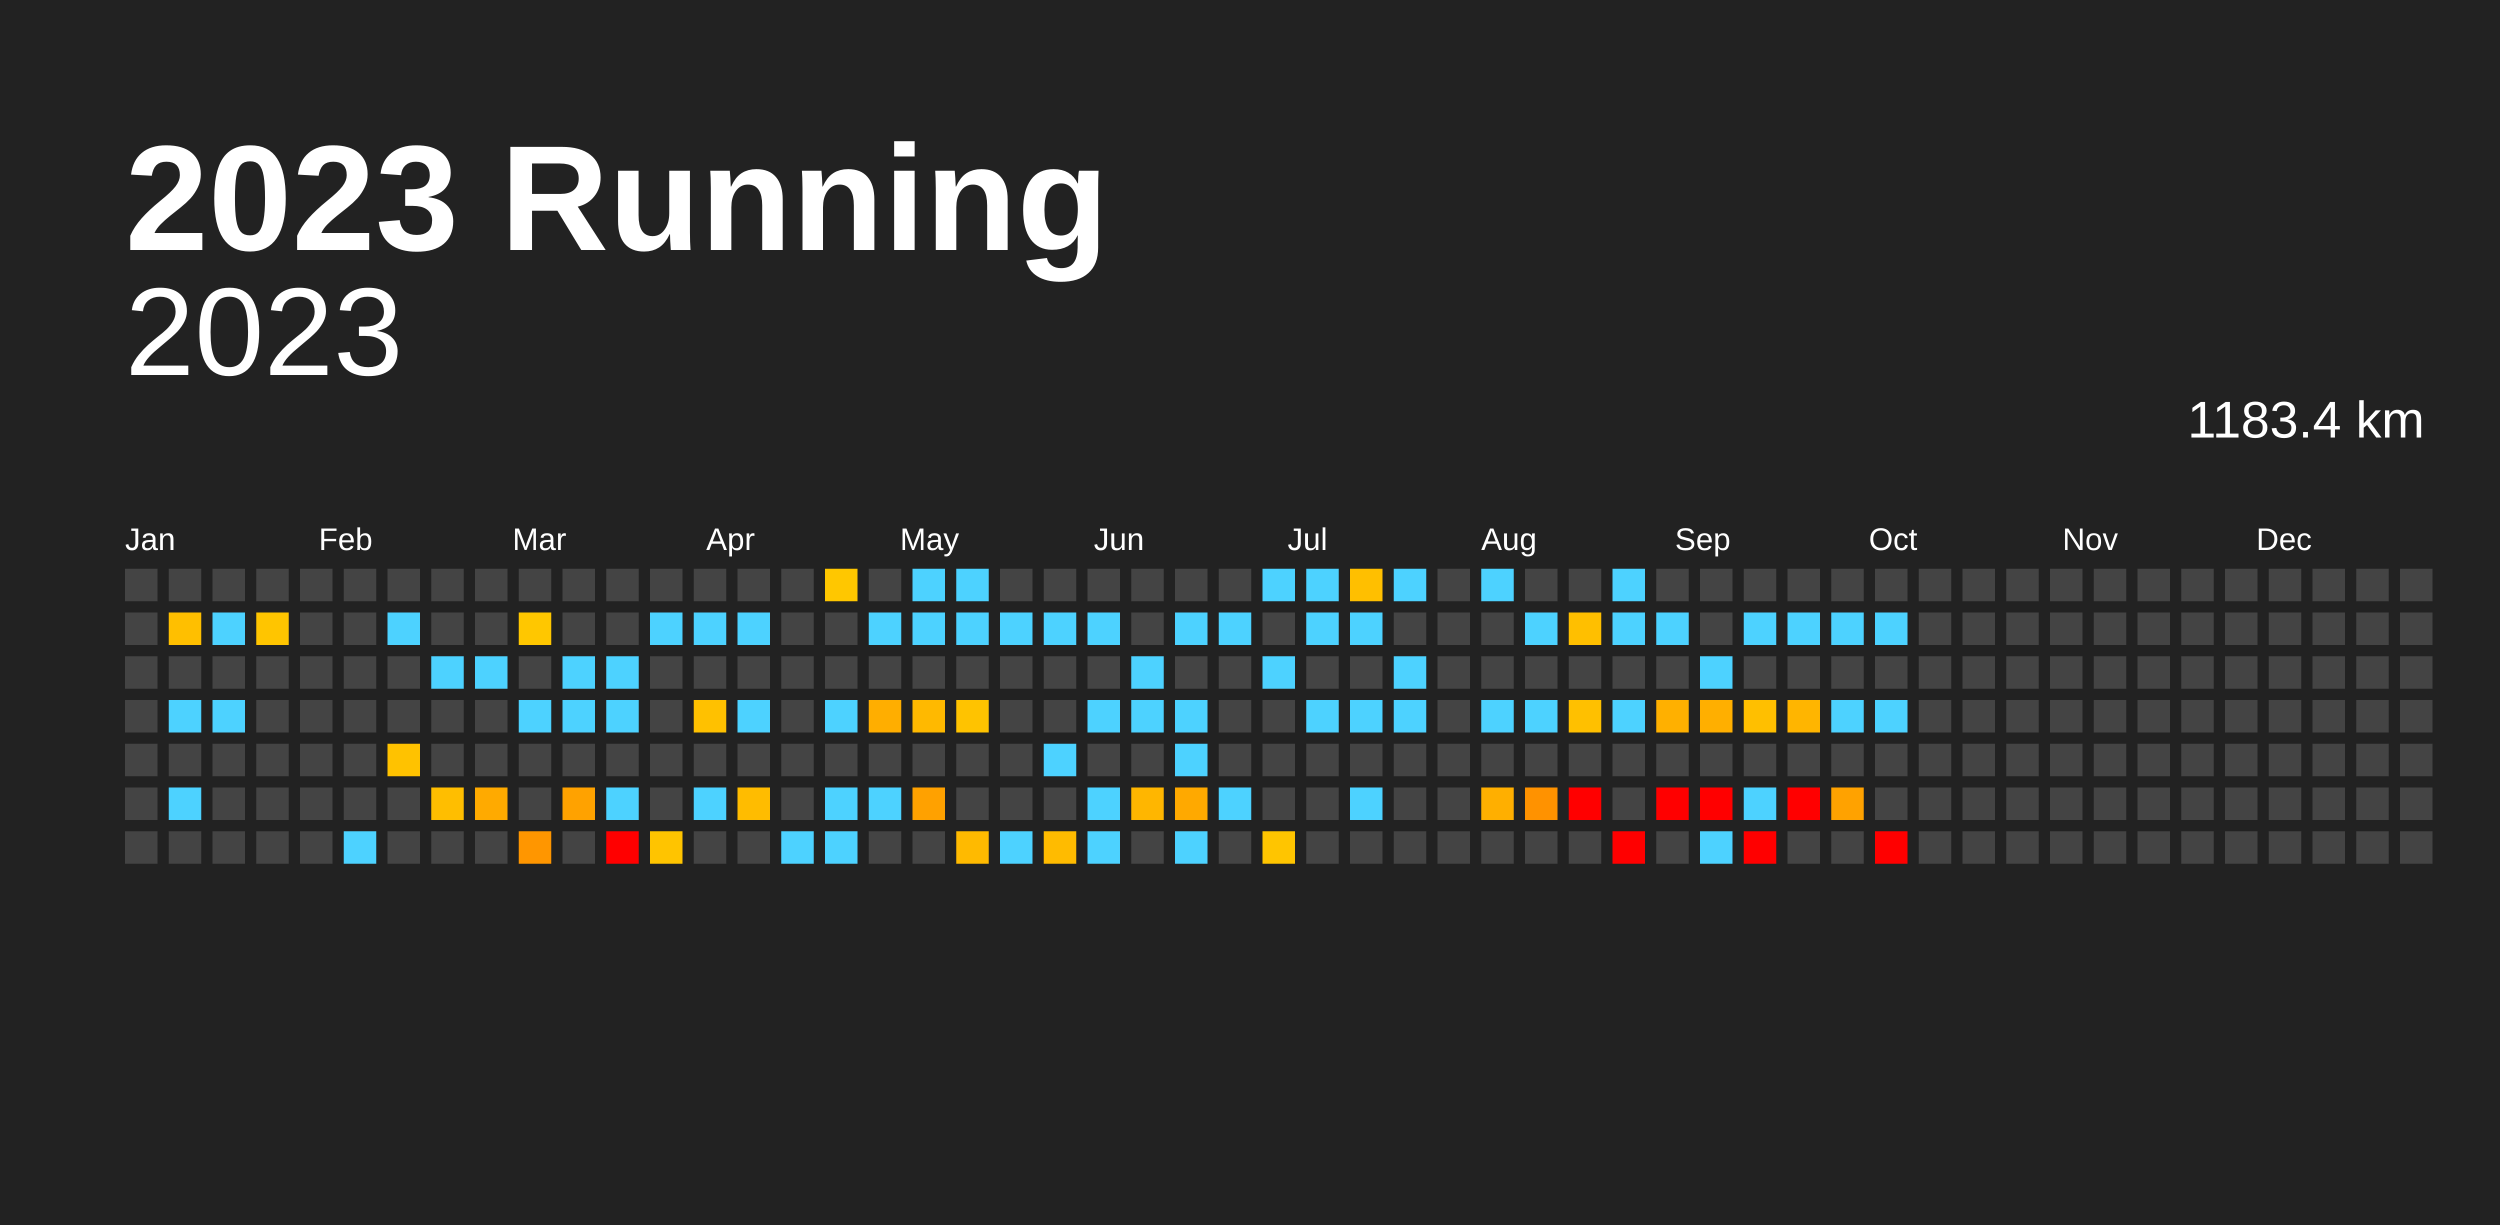
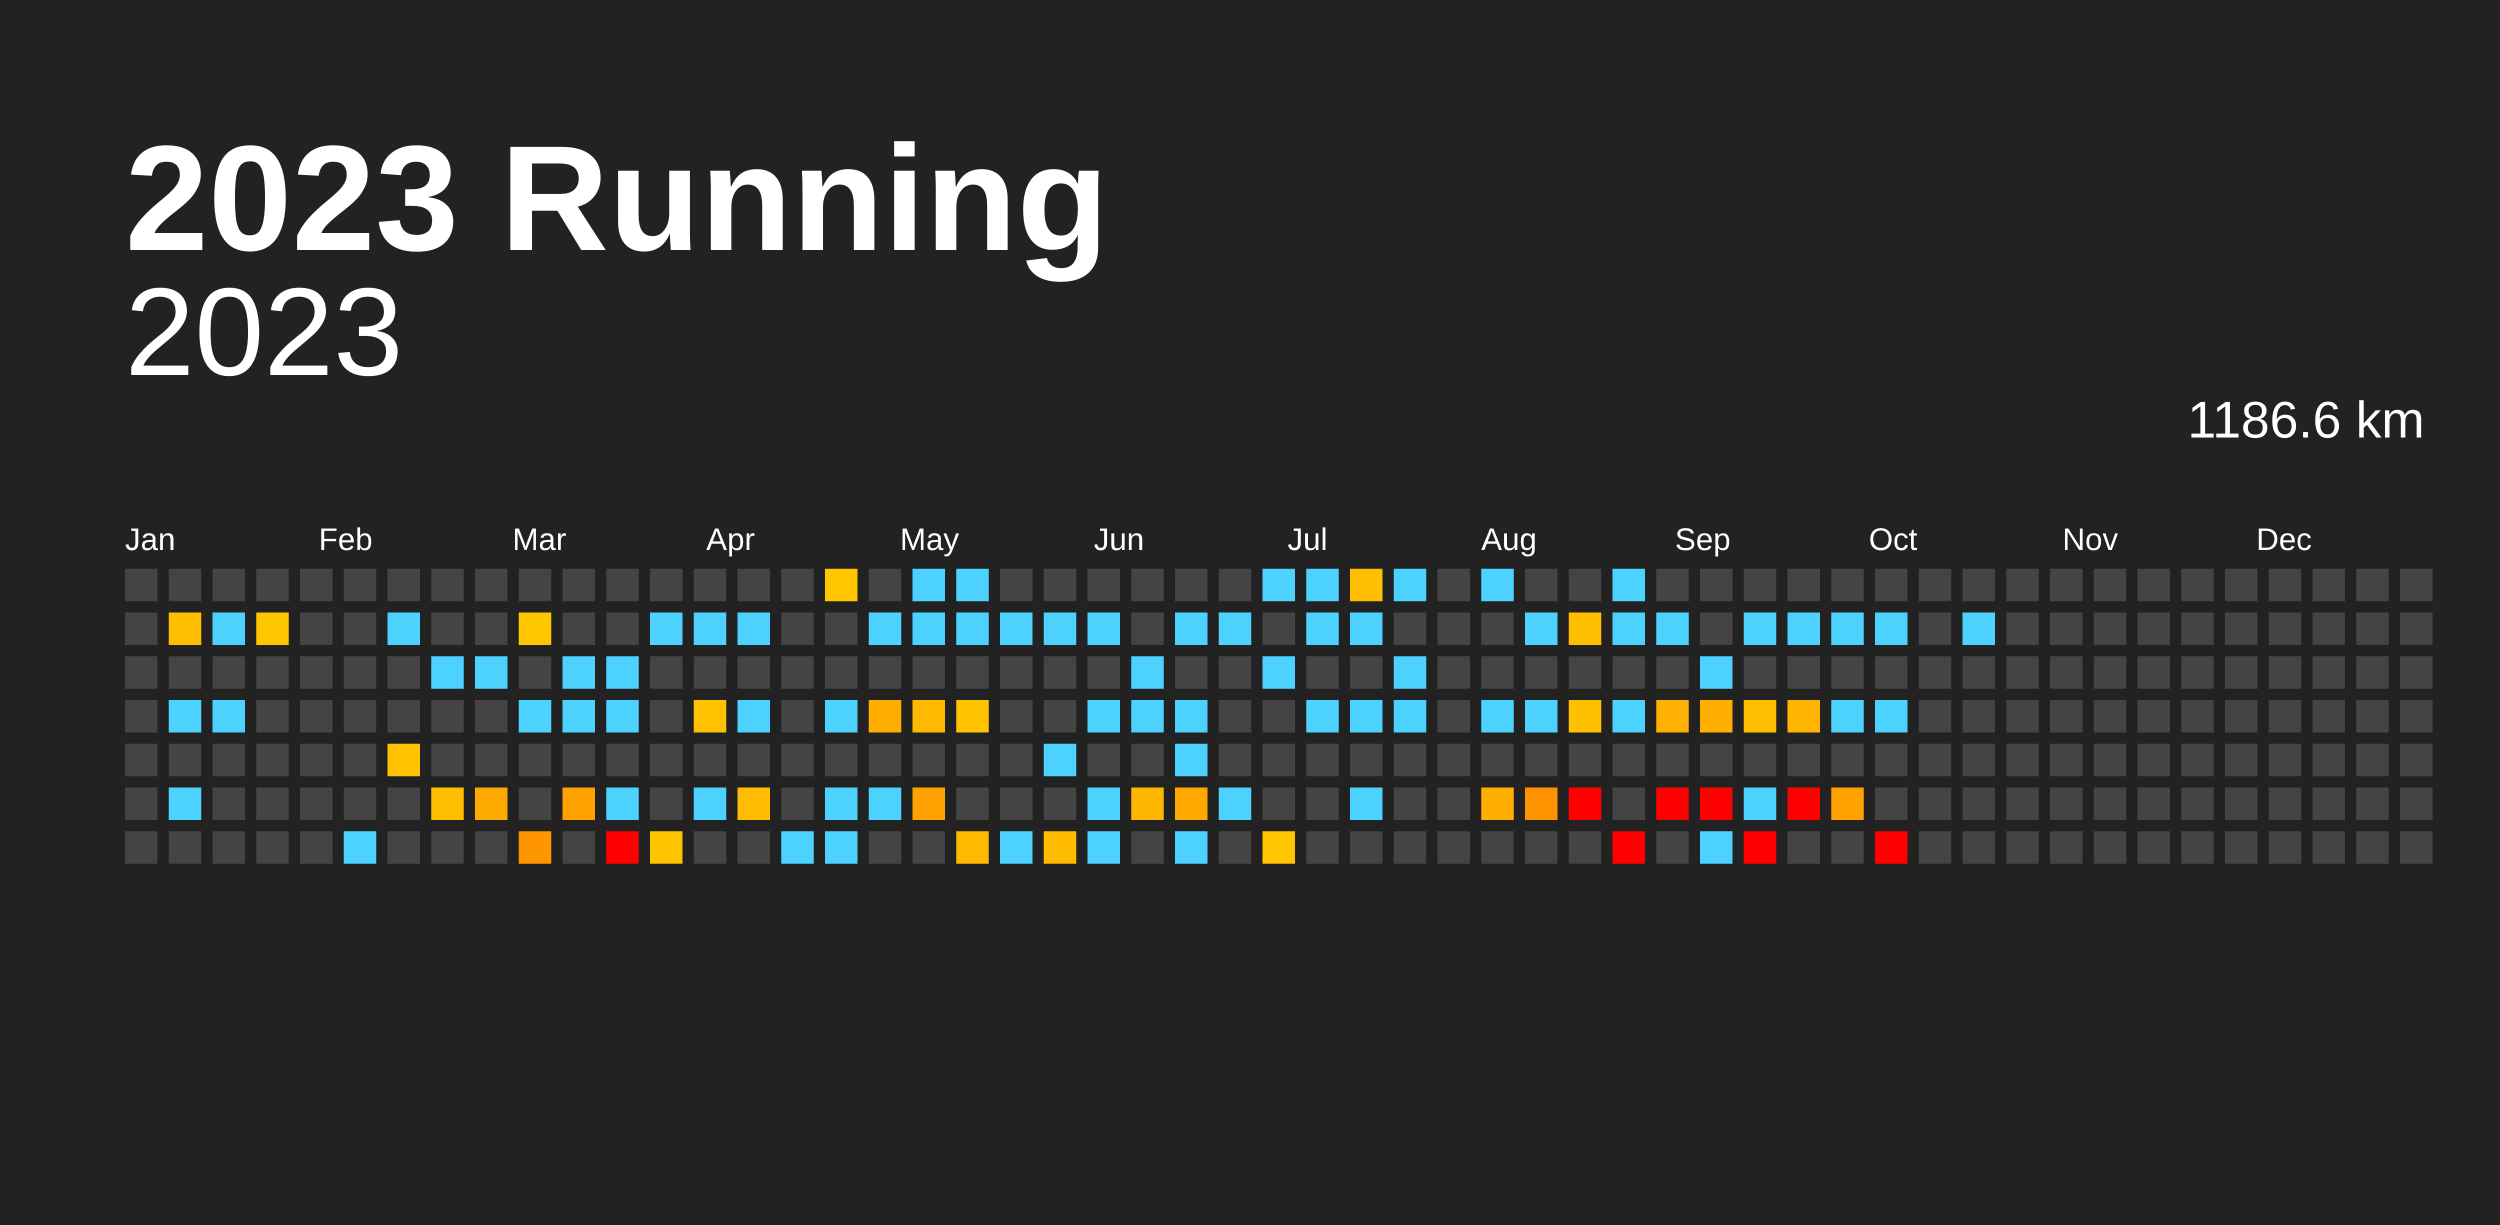
<svg xmlns="http://www.w3.org/2000/svg" baseProfile="full" height="98mm" version="1.1" viewBox="0,0,200,98" width="200mm">
  <defs />
  <rect fill="#222222" height="98" width="200" x="0" y="0" />
  <text fill="#FFFFFF" style="font-size:12px; font-family:Arial; font-weight:bold;" x="10" y="20">2023 Running</text>
  <text alignment-baseline="hanging" fill="#FFFFFF" style="font-size:10.0px; font-family:Arial;" x="10" y="30">2023</text>
-   <text alignment-baseline="hanging" fill="#FFFFFF" style="font-size:4.125px; font-family:Arial;" x="175" y="35">1183.4 km</text>
+   <text alignment-baseline="hanging" fill="#FFFFFF" style="font-size:4.125px; font-family:Arial;" x="175" y="35">1186.6 km</text>
  <text fill="#FFFFFF" style="font-size:2.5px; font-family:Arial" x="10.0" y="44">Jan</text>
  <text fill="#FFFFFF" style="font-size:2.5px; font-family:Arial" x="25.5" y="44">Feb</text>
  <text fill="#FFFFFF" style="font-size:2.5px; font-family:Arial" x="41.0" y="44">Mar</text>
  <text fill="#FFFFFF" style="font-size:2.5px; font-family:Arial" x="56.5" y="44">Apr</text>
  <text fill="#FFFFFF" style="font-size:2.5px; font-family:Arial" x="72.0" y="44">May</text>
  <text fill="#FFFFFF" style="font-size:2.5px; font-family:Arial" x="87.5" y="44">Jun</text>
  <text fill="#FFFFFF" style="font-size:2.5px; font-family:Arial" x="103.0" y="44">Jul</text>
  <text fill="#FFFFFF" style="font-size:2.5px; font-family:Arial" x="118.5" y="44">Aug</text>
  <text fill="#FFFFFF" style="font-size:2.5px; font-family:Arial" x="134.0" y="44">Sep</text>
  <text fill="#FFFFFF" style="font-size:2.5px; font-family:Arial" x="149.5" y="44">Oct</text>
  <text fill="#FFFFFF" style="font-size:2.5px; font-family:Arial" x="165.0" y="44">Nov</text>
  <text fill="#FFFFFF" style="font-size:2.5px; font-family:Arial" x="180.5" y="44">Dec</text>
  <rect fill="#444444" height="2.6" width="2.6" x="10.0" y="45.5" />
  <rect fill="#444444" height="2.6" width="2.6" x="10.0" y="49.0" />
  <rect fill="#444444" height="2.6" width="2.6" x="10.0" y="52.5" />
  <rect fill="#444444" height="2.6" width="2.6" x="10.0" y="56.0" />
  <rect fill="#444444" height="2.6" width="2.6" x="10.0" y="59.5" />
  <rect fill="#444444" height="2.6" width="2.6" x="10.0" y="63.0" />
  <rect fill="#444444" height="2.6" width="2.6" x="10.0" y="66.5" />
  <rect fill="#444444" height="2.6" width="2.6" x="13.5" y="45.5" />
  <rect fill="#ffbf00" height="2.6" width="2.6" x="13.5" y="49.0" />
  <rect fill="#444444" height="2.6" width="2.6" x="13.5" y="52.5" />
  <rect fill="#4dd2ff" height="2.6" width="2.6" x="13.5" y="56.0" />
  <rect fill="#444444" height="2.6" width="2.6" x="13.5" y="59.5" />
  <rect fill="#4dd2ff" height="2.6" width="2.6" x="13.5" y="63.0" />
  <rect fill="#444444" height="2.6" width="2.6" x="13.5" y="66.5" />
  <rect fill="#444444" height="2.6" width="2.6" x="17.0" y="45.5" />
  <rect fill="#4dd2ff" height="2.6" width="2.6" x="17.0" y="49.0" />
  <rect fill="#444444" height="2.6" width="2.6" x="17.0" y="52.5" />
  <rect fill="#4dd2ff" height="2.6" width="2.6" x="17.0" y="56.0" />
  <rect fill="#444444" height="2.6" width="2.6" x="17.0" y="59.5" />
  <rect fill="#444444" height="2.6" width="2.6" x="17.0" y="63.0" />
  <rect fill="#444444" height="2.6" width="2.6" x="17.0" y="66.5" />
  <rect fill="#444444" height="2.6" width="2.6" x="20.5" y="45.5" />
  <rect fill="#ffc500" height="2.6" width="2.6" x="20.5" y="49.0" />
  <rect fill="#444444" height="2.6" width="2.6" x="20.5" y="52.5" />
  <rect fill="#444444" height="2.6" width="2.6" x="20.5" y="56.0" />
  <rect fill="#444444" height="2.6" width="2.6" x="20.5" y="59.5" />
  <rect fill="#444444" height="2.6" width="2.6" x="20.5" y="63.0" />
  <rect fill="#444444" height="2.6" width="2.6" x="20.5" y="66.5" />
  <rect fill="#444444" height="2.6" width="2.6" x="24.0" y="45.5" />
  <rect fill="#444444" height="2.6" width="2.6" x="24.0" y="49.0" />
  <rect fill="#444444" height="2.6" width="2.6" x="24.0" y="52.5" />
  <rect fill="#444444" height="2.6" width="2.6" x="24.0" y="56.0" />
  <rect fill="#444444" height="2.6" width="2.6" x="24.0" y="59.5" />
  <rect fill="#444444" height="2.6" width="2.6" x="24.0" y="63.0" />
  <rect fill="#444444" height="2.6" width="2.6" x="24.0" y="66.5" />
  <rect fill="#444444" height="2.6" width="2.6" x="27.5" y="45.5" />
  <rect fill="#444444" height="2.6" width="2.6" x="27.5" y="49.0" />
  <rect fill="#444444" height="2.6" width="2.6" x="27.5" y="52.5" />
  <rect fill="#444444" height="2.6" width="2.6" x="27.5" y="56.0" />
  <rect fill="#444444" height="2.6" width="2.6" x="27.5" y="59.5" />
  <rect fill="#444444" height="2.6" width="2.6" x="27.5" y="63.0" />
  <rect fill="#4dd2ff" height="2.6" width="2.6" x="27.5" y="66.5" />
  <rect fill="#444444" height="2.6" width="2.6" x="31.0" y="45.5" />
  <rect fill="#4dd2ff" height="2.6" width="2.6" x="31.0" y="49.0" />
  <rect fill="#444444" height="2.6" width="2.6" x="31.0" y="52.5" />
  <rect fill="#444444" height="2.6" width="2.6" x="31.0" y="56.0" />
  <rect fill="#ffc200" height="2.6" width="2.6" x="31.0" y="59.5" />
  <rect fill="#444444" height="2.6" width="2.6" x="31.0" y="63.0" />
  <rect fill="#444444" height="2.6" width="2.6" x="31.0" y="66.5" />
  <rect fill="#444444" height="2.6" width="2.6" x="34.5" y="45.5" />
  <rect fill="#444444" height="2.6" width="2.6" x="34.5" y="49.0" />
  <rect fill="#4dd2ff" height="2.6" width="2.6" x="34.5" y="52.5" />
  <rect fill="#444444" height="2.6" width="2.6" x="34.5" y="56.0" />
  <rect fill="#444444" height="2.6" width="2.6" x="34.5" y="59.5" />
  <rect fill="#ffbe00" height="2.6" width="2.6" x="34.5" y="63.0" />
  <rect fill="#444444" height="2.6" width="2.6" x="34.5" y="66.5" />
  <rect fill="#444444" height="2.6" width="2.6" x="38.0" y="45.5" />
  <rect fill="#444444" height="2.6" width="2.6" x="38.0" y="49.0" />
  <rect fill="#4dd2ff" height="2.6" width="2.6" x="38.0" y="52.5" />
  <rect fill="#444444" height="2.6" width="2.6" x="38.0" y="56.0" />
  <rect fill="#444444" height="2.6" width="2.6" x="38.0" y="59.5" />
  <rect fill="#ffaa00" height="2.6" width="2.6" x="38.0" y="63.0" />
  <rect fill="#444444" height="2.6" width="2.6" x="38.0" y="66.5" />
  <rect fill="#444444" height="2.6" width="2.6" x="41.5" y="45.5" />
  <rect fill="#ffc700" height="2.6" width="2.6" x="41.5" y="49.0" />
  <rect fill="#444444" height="2.6" width="2.6" x="41.5" y="52.5" />
  <rect fill="#4dd2ff" height="2.6" width="2.6" x="41.5" y="56.0" />
  <rect fill="#444444" height="2.6" width="2.6" x="41.5" y="59.5" />
  <rect fill="#444444" height="2.6" width="2.6" x="41.5" y="63.0" />
  <rect fill="#ff9600" height="2.6" width="2.6" x="41.5" y="66.5" />
  <rect fill="#444444" height="2.6" width="2.6" x="45.0" y="45.5" />
  <rect fill="#444444" height="2.6" width="2.6" x="45.0" y="49.0" />
  <rect fill="#4dd2ff" height="2.6" width="2.6" x="45.0" y="52.5" />
  <rect fill="#4dd2ff" height="2.6" width="2.6" x="45.0" y="56.0" />
  <rect fill="#444444" height="2.6" width="2.6" x="45.0" y="59.5" />
  <rect fill="#ffa200" height="2.6" width="2.6" x="45.0" y="63.0" />
  <rect fill="#444444" height="2.6" width="2.6" x="45.0" y="66.5" />
  <rect fill="#444444" height="2.6" width="2.6" x="48.5" y="45.5" />
  <rect fill="#444444" height="2.6" width="2.6" x="48.5" y="49.0" />
  <rect fill="#4dd2ff" height="2.6" width="2.6" x="48.5" y="52.5" />
  <rect fill="#4dd2ff" height="2.6" width="2.6" x="48.5" y="56.0" />
  <rect fill="#444444" height="2.6" width="2.6" x="48.5" y="59.5" />
  <rect fill="#4dd2ff" height="2.6" width="2.6" x="48.5" y="63.0" />
  <rect fill="red" height="2.6" width="2.6" x="48.5" y="66.5" />
  <rect fill="#444444" height="2.6" width="2.6" x="52.0" y="45.5" />
  <rect fill="#4dd2ff" height="2.6" width="2.6" x="52.0" y="49.0" />
  <rect fill="#444444" height="2.6" width="2.6" x="52.0" y="52.5" />
  <rect fill="#444444" height="2.6" width="2.6" x="52.0" y="56.0" />
  <rect fill="#444444" height="2.6" width="2.6" x="52.0" y="59.5" />
  <rect fill="#444444" height="2.6" width="2.6" x="52.0" y="63.0" />
  <rect fill="#ffc400" height="2.6" width="2.6" x="52.0" y="66.5" />
  <rect fill="#444444" height="2.6" width="2.6" x="55.5" y="45.5" />
  <rect fill="#4dd2ff" height="2.6" width="2.6" x="55.5" y="49.0" />
  <rect fill="#444444" height="2.6" width="2.6" x="55.5" y="52.5" />
  <rect fill="#ffc100" height="2.6" width="2.6" x="55.5" y="56.0" />
  <rect fill="#444444" height="2.6" width="2.6" x="55.5" y="59.5" />
  <rect fill="#4dd2ff" height="2.6" width="2.6" x="55.5" y="63.0" />
  <rect fill="#444444" height="2.6" width="2.6" x="55.5" y="66.5" />
  <rect fill="#444444" height="2.6" width="2.6" x="59.0" y="45.5" />
  <rect fill="#4dd2ff" height="2.6" width="2.6" x="59.0" y="49.0" />
  <rect fill="#444444" height="2.6" width="2.6" x="59.0" y="52.5" />
  <rect fill="#4dd2ff" height="2.6" width="2.6" x="59.0" y="56.0" />
  <rect fill="#444444" height="2.6" width="2.6" x="59.0" y="59.5" />
  <rect fill="#ffbc00" height="2.6" width="2.6" x="59.0" y="63.0" />
  <rect fill="#444444" height="2.6" width="2.6" x="59.0" y="66.5" />
  <rect fill="#444444" height="2.6" width="2.6" x="62.5" y="45.5" />
  <rect fill="#444444" height="2.6" width="2.6" x="62.5" y="49.0" />
  <rect fill="#444444" height="2.6" width="2.6" x="62.5" y="52.5" />
  <rect fill="#444444" height="2.6" width="2.6" x="62.5" y="56.0" />
  <rect fill="#444444" height="2.6" width="2.6" x="62.5" y="59.5" />
  <rect fill="#444444" height="2.6" width="2.6" x="62.5" y="63.0" />
  <rect fill="#4dd2ff" height="2.6" width="2.6" x="62.5" y="66.5" />
  <rect fill="#ffc700" height="2.6" width="2.6" x="66.0" y="45.5" />
  <rect fill="#444444" height="2.6" width="2.6" x="66.0" y="49.0" />
  <rect fill="#444444" height="2.6" width="2.6" x="66.0" y="52.5" />
  <rect fill="#4dd2ff" height="2.6" width="2.6" x="66.0" y="56.0" />
  <rect fill="#444444" height="2.6" width="2.6" x="66.0" y="59.5" />
  <rect fill="#4dd2ff" height="2.6" width="2.6" x="66.0" y="63.0" />
  <rect fill="#4dd2ff" height="2.6" width="2.6" x="66.0" y="66.5" />
  <rect fill="#444444" height="2.6" width="2.6" x="69.5" y="45.5" />
  <rect fill="#4dd2ff" height="2.6" width="2.6" x="69.5" y="49.0" />
  <rect fill="#444444" height="2.6" width="2.6" x="69.5" y="52.5" />
  <rect fill="#ffae00" height="2.6" width="2.6" x="69.5" y="56.0" />
  <rect fill="#444444" height="2.6" width="2.6" x="69.5" y="59.5" />
  <rect fill="#4dd2ff" height="2.6" width="2.6" x="69.5" y="63.0" />
  <rect fill="#444444" height="2.6" width="2.6" x="69.5" y="66.5" />
  <rect fill="#4dd2ff" height="2.6" width="2.6" x="73.0" y="45.5" />
  <rect fill="#4dd2ff" height="2.6" width="2.6" x="73.0" y="49.0" />
  <rect fill="#444444" height="2.6" width="2.6" x="73.0" y="52.5" />
  <rect fill="#ffb900" height="2.6" width="2.6" x="73.0" y="56.0" />
  <rect fill="#444444" height="2.6" width="2.6" x="73.0" y="59.5" />
  <rect fill="#ffa100" height="2.6" width="2.6" x="73.0" y="63.0" />
  <rect fill="#444444" height="2.6" width="2.6" x="73.0" y="66.5" />
  <rect fill="#4dd2ff" height="2.6" width="2.6" x="76.5" y="45.5" />
  <rect fill="#4dd2ff" height="2.6" width="2.6" x="76.5" y="49.0" />
  <rect fill="#444444" height="2.6" width="2.6" x="76.5" y="52.5" />
  <rect fill="#ffc300" height="2.6" width="2.6" x="76.5" y="56.0" />
  <rect fill="#444444" height="2.6" width="2.6" x="76.5" y="59.5" />
  <rect fill="#444444" height="2.6" width="2.6" x="76.5" y="63.0" />
  <rect fill="#ffba00" height="2.6" width="2.6" x="76.5" y="66.5" />
  <rect fill="#444444" height="2.6" width="2.6" x="80.0" y="45.5" />
  <rect fill="#4dd2ff" height="2.6" width="2.6" x="80.0" y="49.0" />
  <rect fill="#444444" height="2.6" width="2.6" x="80.0" y="52.5" />
  <rect fill="#444444" height="2.6" width="2.6" x="80.0" y="56.0" />
  <rect fill="#444444" height="2.6" width="2.6" x="80.0" y="59.5" />
  <rect fill="#444444" height="2.6" width="2.6" x="80.0" y="63.0" />
  <rect fill="#4dd2ff" height="2.6" width="2.6" x="80.0" y="66.5" />
  <rect fill="#444444" height="2.6" width="2.6" x="83.5" y="45.5" />
  <rect fill="#4dd2ff" height="2.6" width="2.6" x="83.5" y="49.0" />
  <rect fill="#444444" height="2.6" width="2.6" x="83.5" y="52.5" />
  <rect fill="#444444" height="2.6" width="2.6" x="83.5" y="56.0" />
  <rect fill="#4dd2ff" height="2.6" width="2.6" x="83.5" y="59.5" />
  <rect fill="#444444" height="2.6" width="2.6" x="83.5" y="63.0" />
  <rect fill="#ffbb00" height="2.6" width="2.6" x="83.5" y="66.5" />
  <rect fill="#444444" height="2.6" width="2.6" x="87.0" y="45.5" />
  <rect fill="#4dd2ff" height="2.6" width="2.6" x="87.0" y="49.0" />
  <rect fill="#444444" height="2.6" width="2.6" x="87.0" y="52.5" />
  <rect fill="#4dd2ff" height="2.6" width="2.6" x="87.0" y="56.0" />
  <rect fill="#444444" height="2.6" width="2.6" x="87.0" y="59.5" />
  <rect fill="#4dd2ff" height="2.6" width="2.6" x="87.0" y="63.0" />
  <rect fill="#4dd2ff" height="2.6" width="2.6" x="87.0" y="66.5" />
  <rect fill="#444444" height="2.6" width="2.6" x="90.5" y="45.5" />
  <rect fill="#444444" height="2.6" width="2.6" x="90.5" y="49.0" />
  <rect fill="#4dd2ff" height="2.6" width="2.6" x="90.5" y="52.5" />
  <rect fill="#4dd2ff" height="2.6" width="2.6" x="90.5" y="56.0" />
  <rect fill="#444444" height="2.6" width="2.6" x="90.5" y="59.5" />
  <rect fill="#ffb600" height="2.6" width="2.6" x="90.5" y="63.0" />
  <rect fill="#444444" height="2.6" width="2.6" x="90.5" y="66.5" />
  <rect fill="#444444" height="2.6" width="2.6" x="94.0" y="45.5" />
  <rect fill="#4dd2ff" height="2.6" width="2.6" x="94.0" y="49.0" />
  <rect fill="#444444" height="2.6" width="2.6" x="94.0" y="52.5" />
  <rect fill="#4dd2ff" height="2.6" width="2.6" x="94.0" y="56.0" />
  <rect fill="#4dd2ff" height="2.6" width="2.6" x="94.0" y="59.5" />
  <rect fill="#ffa900" height="2.6" width="2.6" x="94.0" y="63.0" />
  <rect fill="#4dd2ff" height="2.6" width="2.6" x="94.0" y="66.5" />
  <rect fill="#444444" height="2.6" width="2.6" x="97.5" y="45.5" />
  <rect fill="#4dd2ff" height="2.6" width="2.6" x="97.5" y="49.0" />
  <rect fill="#444444" height="2.6" width="2.6" x="97.5" y="52.5" />
  <rect fill="#444444" height="2.6" width="2.6" x="97.5" y="56.0" />
  <rect fill="#444444" height="2.6" width="2.6" x="97.5" y="59.5" />
  <rect fill="#4dd2ff" height="2.6" width="2.6" x="97.5" y="63.0" />
  <rect fill="#444444" height="2.6" width="2.6" x="97.5" y="66.5" />
  <rect fill="#4dd2ff" height="2.6" width="2.6" x="101.0" y="45.5" />
  <rect fill="#444444" height="2.6" width="2.6" x="101.0" y="49.0" />
  <rect fill="#4dd2ff" height="2.6" width="2.6" x="101.0" y="52.5" />
  <rect fill="#444444" height="2.6" width="2.6" x="101.0" y="56.0" />
  <rect fill="#444444" height="2.6" width="2.6" x="101.0" y="59.5" />
  <rect fill="#444444" height="2.6" width="2.6" x="101.0" y="63.0" />
  <rect fill="#ffc500" height="2.6" width="2.6" x="101.0" y="66.5" />
  <rect fill="#4dd2ff" height="2.6" width="2.6" x="104.5" y="45.5" />
  <rect fill="#4dd2ff" height="2.6" width="2.6" x="104.5" y="49.0" />
  <rect fill="#444444" height="2.6" width="2.6" x="104.5" y="52.5" />
  <rect fill="#4dd2ff" height="2.6" width="2.6" x="104.5" y="56.0" />
  <rect fill="#444444" height="2.6" width="2.6" x="104.5" y="59.5" />
  <rect fill="#444444" height="2.6" width="2.6" x="104.5" y="63.0" />
  <rect fill="#444444" height="2.6" width="2.6" x="104.5" y="66.5" />
  <rect fill="#ffbf00" height="2.6" width="2.6" x="108.0" y="45.5" />
  <rect fill="#4dd2ff" height="2.6" width="2.6" x="108.0" y="49.0" />
  <rect fill="#444444" height="2.6" width="2.6" x="108.0" y="52.5" />
  <rect fill="#4dd2ff" height="2.6" width="2.6" x="108.0" y="56.0" />
  <rect fill="#444444" height="2.6" width="2.6" x="108.0" y="59.5" />
  <rect fill="#4dd2ff" height="2.6" width="2.6" x="108.0" y="63.0" />
  <rect fill="#444444" height="2.6" width="2.6" x="108.0" y="66.5" />
  <rect fill="#4dd2ff" height="2.6" width="2.6" x="111.5" y="45.5" />
  <rect fill="#444444" height="2.6" width="2.6" x="111.5" y="49.0" />
  <rect fill="#4dd2ff" height="2.6" width="2.6" x="111.5" y="52.5" />
  <rect fill="#4dd2ff" height="2.6" width="2.6" x="111.5" y="56.0" />
  <rect fill="#444444" height="2.6" width="2.6" x="111.5" y="59.5" />
  <rect fill="#444444" height="2.6" width="2.6" x="111.5" y="63.0" />
  <rect fill="#444444" height="2.6" width="2.6" x="111.5" y="66.5" />
  <rect fill="#444444" height="2.6" width="2.6" x="115.0" y="45.5" />
  <rect fill="#444444" height="2.6" width="2.6" x="115.0" y="49.0" />
  <rect fill="#444444" height="2.6" width="2.6" x="115.0" y="52.5" />
  <rect fill="#444444" height="2.6" width="2.6" x="115.0" y="56.0" />
  <rect fill="#444444" height="2.6" width="2.6" x="115.0" y="59.5" />
  <rect fill="#444444" height="2.6" width="2.6" x="115.0" y="63.0" />
  <rect fill="#444444" height="2.6" width="2.6" x="115.0" y="66.5" />
  <rect fill="#4dd2ff" height="2.6" width="2.6" x="118.5" y="45.5" />
  <rect fill="#444444" height="2.6" width="2.6" x="118.5" y="49.0" />
  <rect fill="#444444" height="2.6" width="2.6" x="118.5" y="52.5" />
  <rect fill="#4dd2ff" height="2.6" width="2.6" x="118.5" y="56.0" />
  <rect fill="#444444" height="2.6" width="2.6" x="118.5" y="59.5" />
  <rect fill="#ffaf00" height="2.6" width="2.6" x="118.5" y="63.0" />
  <rect fill="#444444" height="2.6" width="2.6" x="118.5" y="66.5" />
  <rect fill="#444444" height="2.6" width="2.6" x="122.0" y="45.5" />
  <rect fill="#4dd2ff" height="2.6" width="2.6" x="122.0" y="49.0" />
  <rect fill="#444444" height="2.6" width="2.6" x="122.0" y="52.5" />
  <rect fill="#4dd2ff" height="2.6" width="2.6" x="122.0" y="56.0" />
  <rect fill="#444444" height="2.6" width="2.6" x="122.0" y="59.5" />
  <rect fill="#ff9200" height="2.6" width="2.6" x="122.0" y="63.0" />
  <rect fill="#444444" height="2.6" width="2.6" x="122.0" y="66.5" />
  <rect fill="#444444" height="2.6" width="2.6" x="125.5" y="45.5" />
  <rect fill="#ffbf00" height="2.6" width="2.6" x="125.5" y="49.0" />
  <rect fill="#444444" height="2.6" width="2.6" x="125.5" y="52.5" />
  <rect fill="#ffc000" height="2.6" width="2.6" x="125.5" y="56.0" />
  <rect fill="#444444" height="2.6" width="2.6" x="125.5" y="59.5" />
  <rect fill="red" height="2.6" width="2.6" x="125.5" y="63.0" />
  <rect fill="#444444" height="2.6" width="2.6" x="125.5" y="66.5" />
  <rect fill="#4dd2ff" height="2.6" width="2.6" x="129.0" y="45.5" />
  <rect fill="#4dd2ff" height="2.6" width="2.6" x="129.0" y="49.0" />
  <rect fill="#444444" height="2.6" width="2.6" x="129.0" y="52.5" />
  <rect fill="#4dd2ff" height="2.6" width="2.6" x="129.0" y="56.0" />
  <rect fill="#444444" height="2.6" width="2.6" x="129.0" y="59.5" />
  <rect fill="#444444" height="2.6" width="2.6" x="129.0" y="63.0" />
  <rect fill="red" height="2.6" width="2.6" x="129.0" y="66.5" />
  <rect fill="#444444" height="2.6" width="2.6" x="132.5" y="45.5" />
  <rect fill="#4dd2ff" height="2.6" width="2.6" x="132.5" y="49.0" />
  <rect fill="#444444" height="2.6" width="2.6" x="132.5" y="52.5" />
  <rect fill="#ffb000" height="2.6" width="2.6" x="132.5" y="56.0" />
  <rect fill="#444444" height="2.6" width="2.6" x="132.5" y="59.5" />
  <rect fill="red" height="2.6" width="2.6" x="132.5" y="63.0" />
  <rect fill="#444444" height="2.6" width="2.6" x="132.5" y="66.5" />
  <rect fill="#444444" height="2.6" width="2.6" x="136.0" y="45.5" />
  <rect fill="#444444" height="2.6" width="2.6" x="136.0" y="49.0" />
  <rect fill="#4dd2ff" height="2.6" width="2.6" x="136.0" y="52.5" />
  <rect fill="#ffaf00" height="2.6" width="2.6" x="136.0" y="56.0" />
  <rect fill="#444444" height="2.6" width="2.6" x="136.0" y="59.5" />
  <rect fill="red" height="2.6" width="2.6" x="136.0" y="63.0" />
  <rect fill="#4dd2ff" height="2.6" width="2.6" x="136.0" y="66.5" />
  <rect fill="#444444" height="2.6" width="2.6" x="139.5" y="45.5" />
  <rect fill="#4dd2ff" height="2.6" width="2.6" x="139.5" y="49.0" />
  <rect fill="#444444" height="2.6" width="2.6" x="139.5" y="52.5" />
  <rect fill="#ffbf00" height="2.6" width="2.6" x="139.5" y="56.0" />
  <rect fill="#444444" height="2.6" width="2.6" x="139.5" y="59.5" />
  <rect fill="#4dd2ff" height="2.6" width="2.6" x="139.5" y="63.0" />
  <rect fill="red" height="2.6" width="2.6" x="139.5" y="66.5" />
  <rect fill="#444444" height="2.6" width="2.6" x="143.0" y="45.5" />
  <rect fill="#4dd2ff" height="2.6" width="2.6" x="143.0" y="49.0" />
  <rect fill="#444444" height="2.6" width="2.6" x="143.0" y="52.5" />
  <rect fill="#ffb500" height="2.6" width="2.6" x="143.0" y="56.0" />
  <rect fill="#444444" height="2.6" width="2.6" x="143.0" y="59.5" />
  <rect fill="red" height="2.6" width="2.6" x="143.0" y="63.0" />
  <rect fill="#444444" height="2.6" width="2.6" x="143.0" y="66.5" />
  <rect fill="#444444" height="2.6" width="2.6" x="146.5" y="45.5" />
  <rect fill="#4dd2ff" height="2.6" width="2.6" x="146.5" y="49.0" />
  <rect fill="#444444" height="2.6" width="2.6" x="146.5" y="52.5" />
  <rect fill="#4dd2ff" height="2.6" width="2.6" x="146.5" y="56.0" />
  <rect fill="#444444" height="2.6" width="2.6" x="146.5" y="59.5" />
  <rect fill="#ffa200" height="2.6" width="2.6" x="146.5" y="63.0" />
  <rect fill="#444444" height="2.6" width="2.6" x="146.5" y="66.5" />
  <rect fill="#444444" height="2.6" width="2.6" x="150.0" y="45.5" />
  <rect fill="#4dd2ff" height="2.6" width="2.6" x="150.0" y="49.0" />
  <rect fill="#444444" height="2.6" width="2.6" x="150.0" y="52.5" />
  <rect fill="#4dd2ff" height="2.6" width="2.6" x="150.0" y="56.0" />
  <rect fill="#444444" height="2.6" width="2.6" x="150.0" y="59.5" />
  <rect fill="#444444" height="2.6" width="2.6" x="150.0" y="63.0" />
  <rect fill="red" height="2.6" width="2.6" x="150.0" y="66.5" />
  <rect fill="#444444" height="2.6" width="2.6" x="153.5" y="45.5" />
  <rect fill="#444444" height="2.6" width="2.6" x="153.5" y="49.0" />
  <rect fill="#444444" height="2.6" width="2.6" x="153.5" y="52.5" />
  <rect fill="#444444" height="2.6" width="2.6" x="153.5" y="56.0" />
  <rect fill="#444444" height="2.6" width="2.6" x="153.5" y="59.5" />
  <rect fill="#444444" height="2.6" width="2.6" x="153.5" y="63.0" />
  <rect fill="#444444" height="2.6" width="2.6" x="153.5" y="66.5" />
  <rect fill="#444444" height="2.6" width="2.6" x="157.0" y="45.5" />
-   <rect fill="#444444" height="2.6" width="2.6" x="157.0" y="49.0" />
+   <rect fill="#4dd2ff" height="2.6" width="2.6" x="157.0" y="49.0" />
  <rect fill="#444444" height="2.6" width="2.6" x="157.0" y="52.5" />
  <rect fill="#444444" height="2.6" width="2.6" x="157.0" y="56.0" />
  <rect fill="#444444" height="2.6" width="2.6" x="157.0" y="59.5" />
  <rect fill="#444444" height="2.6" width="2.6" x="157.0" y="63.0" />
  <rect fill="#444444" height="2.6" width="2.6" x="157.0" y="66.5" />
  <rect fill="#444444" height="2.6" width="2.6" x="160.5" y="45.5" />
  <rect fill="#444444" height="2.6" width="2.6" x="160.5" y="49.0" />
  <rect fill="#444444" height="2.6" width="2.6" x="160.5" y="52.5" />
  <rect fill="#444444" height="2.6" width="2.6" x="160.5" y="56.0" />
  <rect fill="#444444" height="2.6" width="2.6" x="160.5" y="59.5" />
  <rect fill="#444444" height="2.6" width="2.6" x="160.5" y="63.0" />
  <rect fill="#444444" height="2.6" width="2.6" x="160.5" y="66.5" />
  <rect fill="#444444" height="2.6" width="2.6" x="164.0" y="45.5" />
  <rect fill="#444444" height="2.6" width="2.6" x="164.0" y="49.0" />
  <rect fill="#444444" height="2.6" width="2.6" x="164.0" y="52.5" />
  <rect fill="#444444" height="2.6" width="2.6" x="164.0" y="56.0" />
  <rect fill="#444444" height="2.6" width="2.6" x="164.0" y="59.5" />
  <rect fill="#444444" height="2.6" width="2.6" x="164.0" y="63.0" />
  <rect fill="#444444" height="2.6" width="2.6" x="164.0" y="66.5" />
  <rect fill="#444444" height="2.6" width="2.6" x="167.5" y="45.5" />
  <rect fill="#444444" height="2.6" width="2.6" x="167.5" y="49.0" />
  <rect fill="#444444" height="2.6" width="2.6" x="167.5" y="52.5" />
  <rect fill="#444444" height="2.6" width="2.6" x="167.5" y="56.0" />
  <rect fill="#444444" height="2.6" width="2.6" x="167.5" y="59.5" />
  <rect fill="#444444" height="2.6" width="2.6" x="167.5" y="63.0" />
  <rect fill="#444444" height="2.6" width="2.6" x="167.5" y="66.5" />
  <rect fill="#444444" height="2.6" width="2.6" x="171.0" y="45.5" />
  <rect fill="#444444" height="2.6" width="2.6" x="171.0" y="49.0" />
  <rect fill="#444444" height="2.6" width="2.6" x="171.0" y="52.5" />
  <rect fill="#444444" height="2.6" width="2.6" x="171.0" y="56.0" />
  <rect fill="#444444" height="2.6" width="2.6" x="171.0" y="59.5" />
  <rect fill="#444444" height="2.6" width="2.6" x="171.0" y="63.0" />
  <rect fill="#444444" height="2.6" width="2.6" x="171.0" y="66.5" />
  <rect fill="#444444" height="2.6" width="2.6" x="174.5" y="45.5" />
  <rect fill="#444444" height="2.6" width="2.6" x="174.5" y="49.0" />
  <rect fill="#444444" height="2.6" width="2.6" x="174.5" y="52.5" />
  <rect fill="#444444" height="2.6" width="2.6" x="174.5" y="56.0" />
  <rect fill="#444444" height="2.6" width="2.6" x="174.5" y="59.5" />
  <rect fill="#444444" height="2.6" width="2.6" x="174.5" y="63.0" />
  <rect fill="#444444" height="2.6" width="2.6" x="174.5" y="66.5" />
  <rect fill="#444444" height="2.6" width="2.6" x="178.0" y="45.5" />
  <rect fill="#444444" height="2.6" width="2.6" x="178.0" y="49.0" />
  <rect fill="#444444" height="2.6" width="2.6" x="178.0" y="52.5" />
  <rect fill="#444444" height="2.6" width="2.6" x="178.0" y="56.0" />
  <rect fill="#444444" height="2.6" width="2.6" x="178.0" y="59.5" />
  <rect fill="#444444" height="2.6" width="2.6" x="178.0" y="63.0" />
  <rect fill="#444444" height="2.6" width="2.6" x="178.0" y="66.5" />
  <rect fill="#444444" height="2.6" width="2.6" x="181.5" y="45.5" />
  <rect fill="#444444" height="2.6" width="2.6" x="181.5" y="49.0" />
  <rect fill="#444444" height="2.6" width="2.6" x="181.5" y="52.5" />
  <rect fill="#444444" height="2.6" width="2.6" x="181.5" y="56.0" />
  <rect fill="#444444" height="2.6" width="2.6" x="181.5" y="59.5" />
  <rect fill="#444444" height="2.6" width="2.6" x="181.5" y="63.0" />
  <rect fill="#444444" height="2.6" width="2.6" x="181.5" y="66.5" />
  <rect fill="#444444" height="2.6" width="2.6" x="185.0" y="45.5" />
  <rect fill="#444444" height="2.6" width="2.6" x="185.0" y="49.0" />
  <rect fill="#444444" height="2.6" width="2.6" x="185.0" y="52.5" />
  <rect fill="#444444" height="2.6" width="2.6" x="185.0" y="56.0" />
  <rect fill="#444444" height="2.6" width="2.6" x="185.0" y="59.5" />
  <rect fill="#444444" height="2.6" width="2.6" x="185.0" y="63.0" />
  <rect fill="#444444" height="2.6" width="2.6" x="185.0" y="66.5" />
  <rect fill="#444444" height="2.6" width="2.6" x="188.5" y="45.5" />
  <rect fill="#444444" height="2.6" width="2.6" x="188.5" y="49.0" />
  <rect fill="#444444" height="2.6" width="2.6" x="188.5" y="52.5" />
  <rect fill="#444444" height="2.6" width="2.6" x="188.5" y="56.0" />
  <rect fill="#444444" height="2.6" width="2.6" x="188.5" y="59.5" />
  <rect fill="#444444" height="2.6" width="2.6" x="188.5" y="63.0" />
  <rect fill="#444444" height="2.6" width="2.6" x="188.5" y="66.5" />
  <rect fill="#444444" height="2.6" width="2.6" x="192.0" y="45.5" />
  <rect fill="#444444" height="2.6" width="2.6" x="192.0" y="49.0" />
  <rect fill="#444444" height="2.6" width="2.6" x="192.0" y="52.5" />
  <rect fill="#444444" height="2.6" width="2.6" x="192.0" y="56.0" />
  <rect fill="#444444" height="2.6" width="2.6" x="192.0" y="59.5" />
  <rect fill="#444444" height="2.6" width="2.6" x="192.0" y="63.0" />
  <rect fill="#444444" height="2.6" width="2.6" x="192.0" y="66.5" />
</svg>
